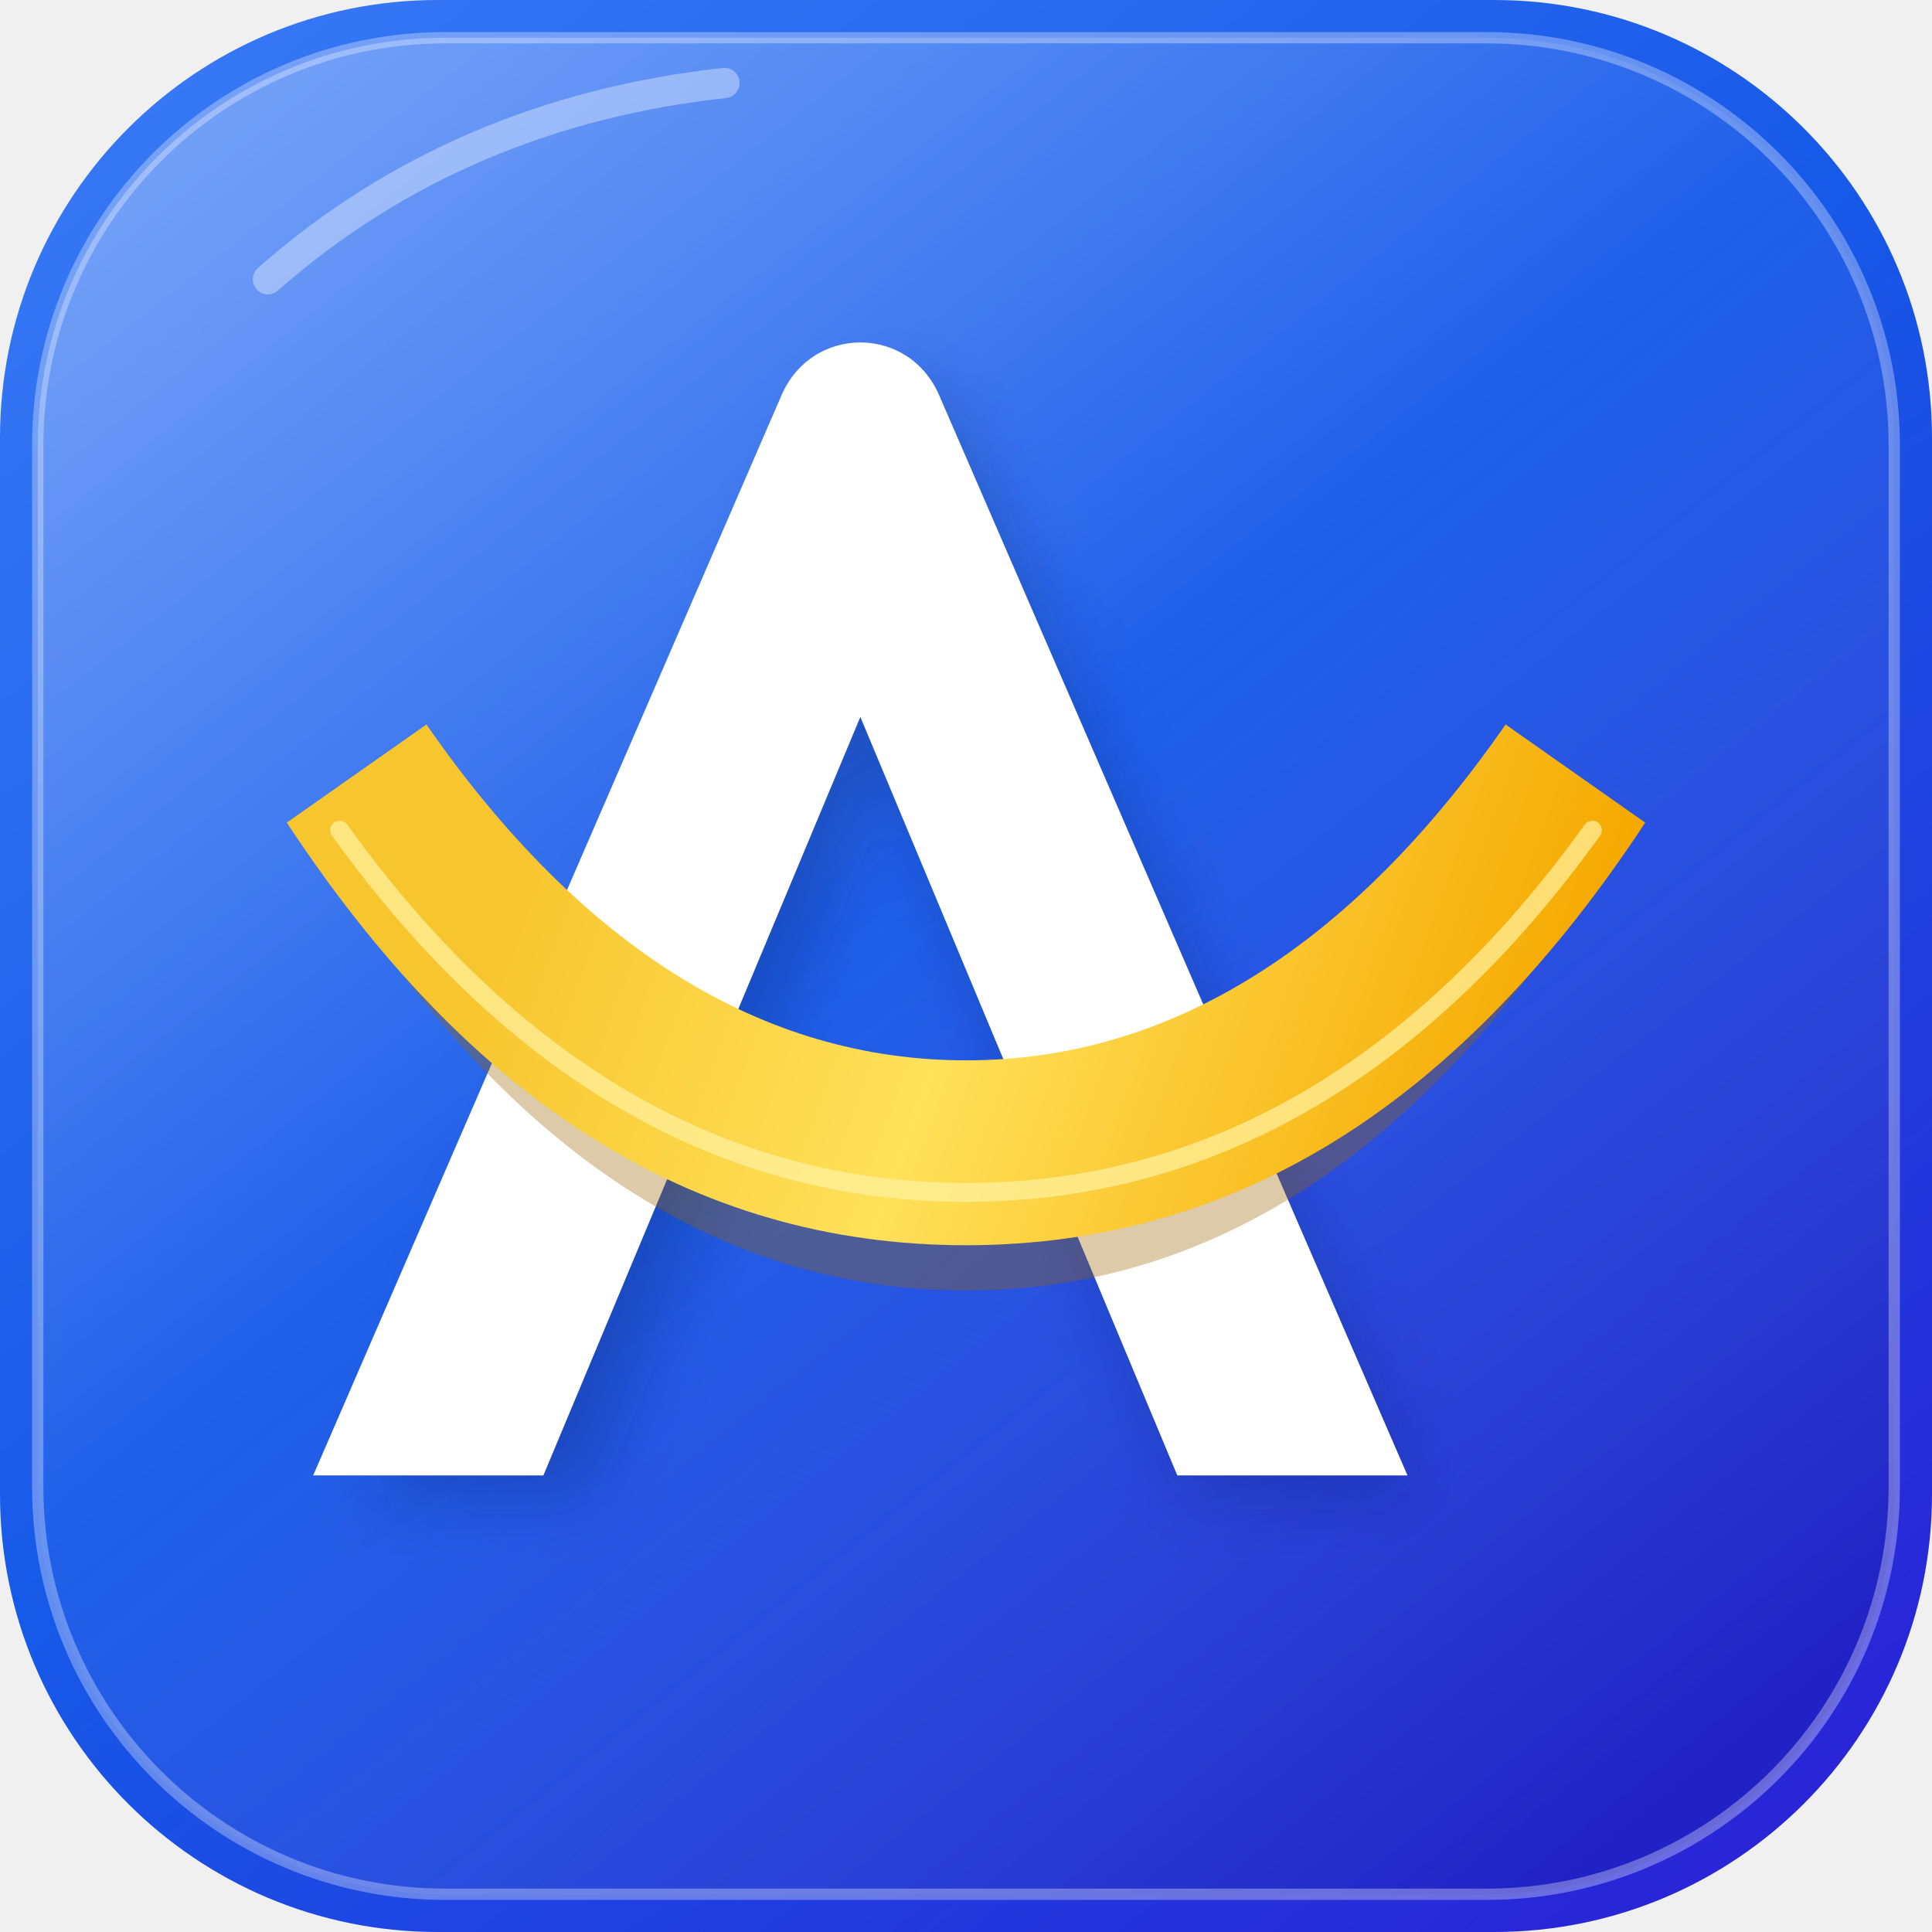
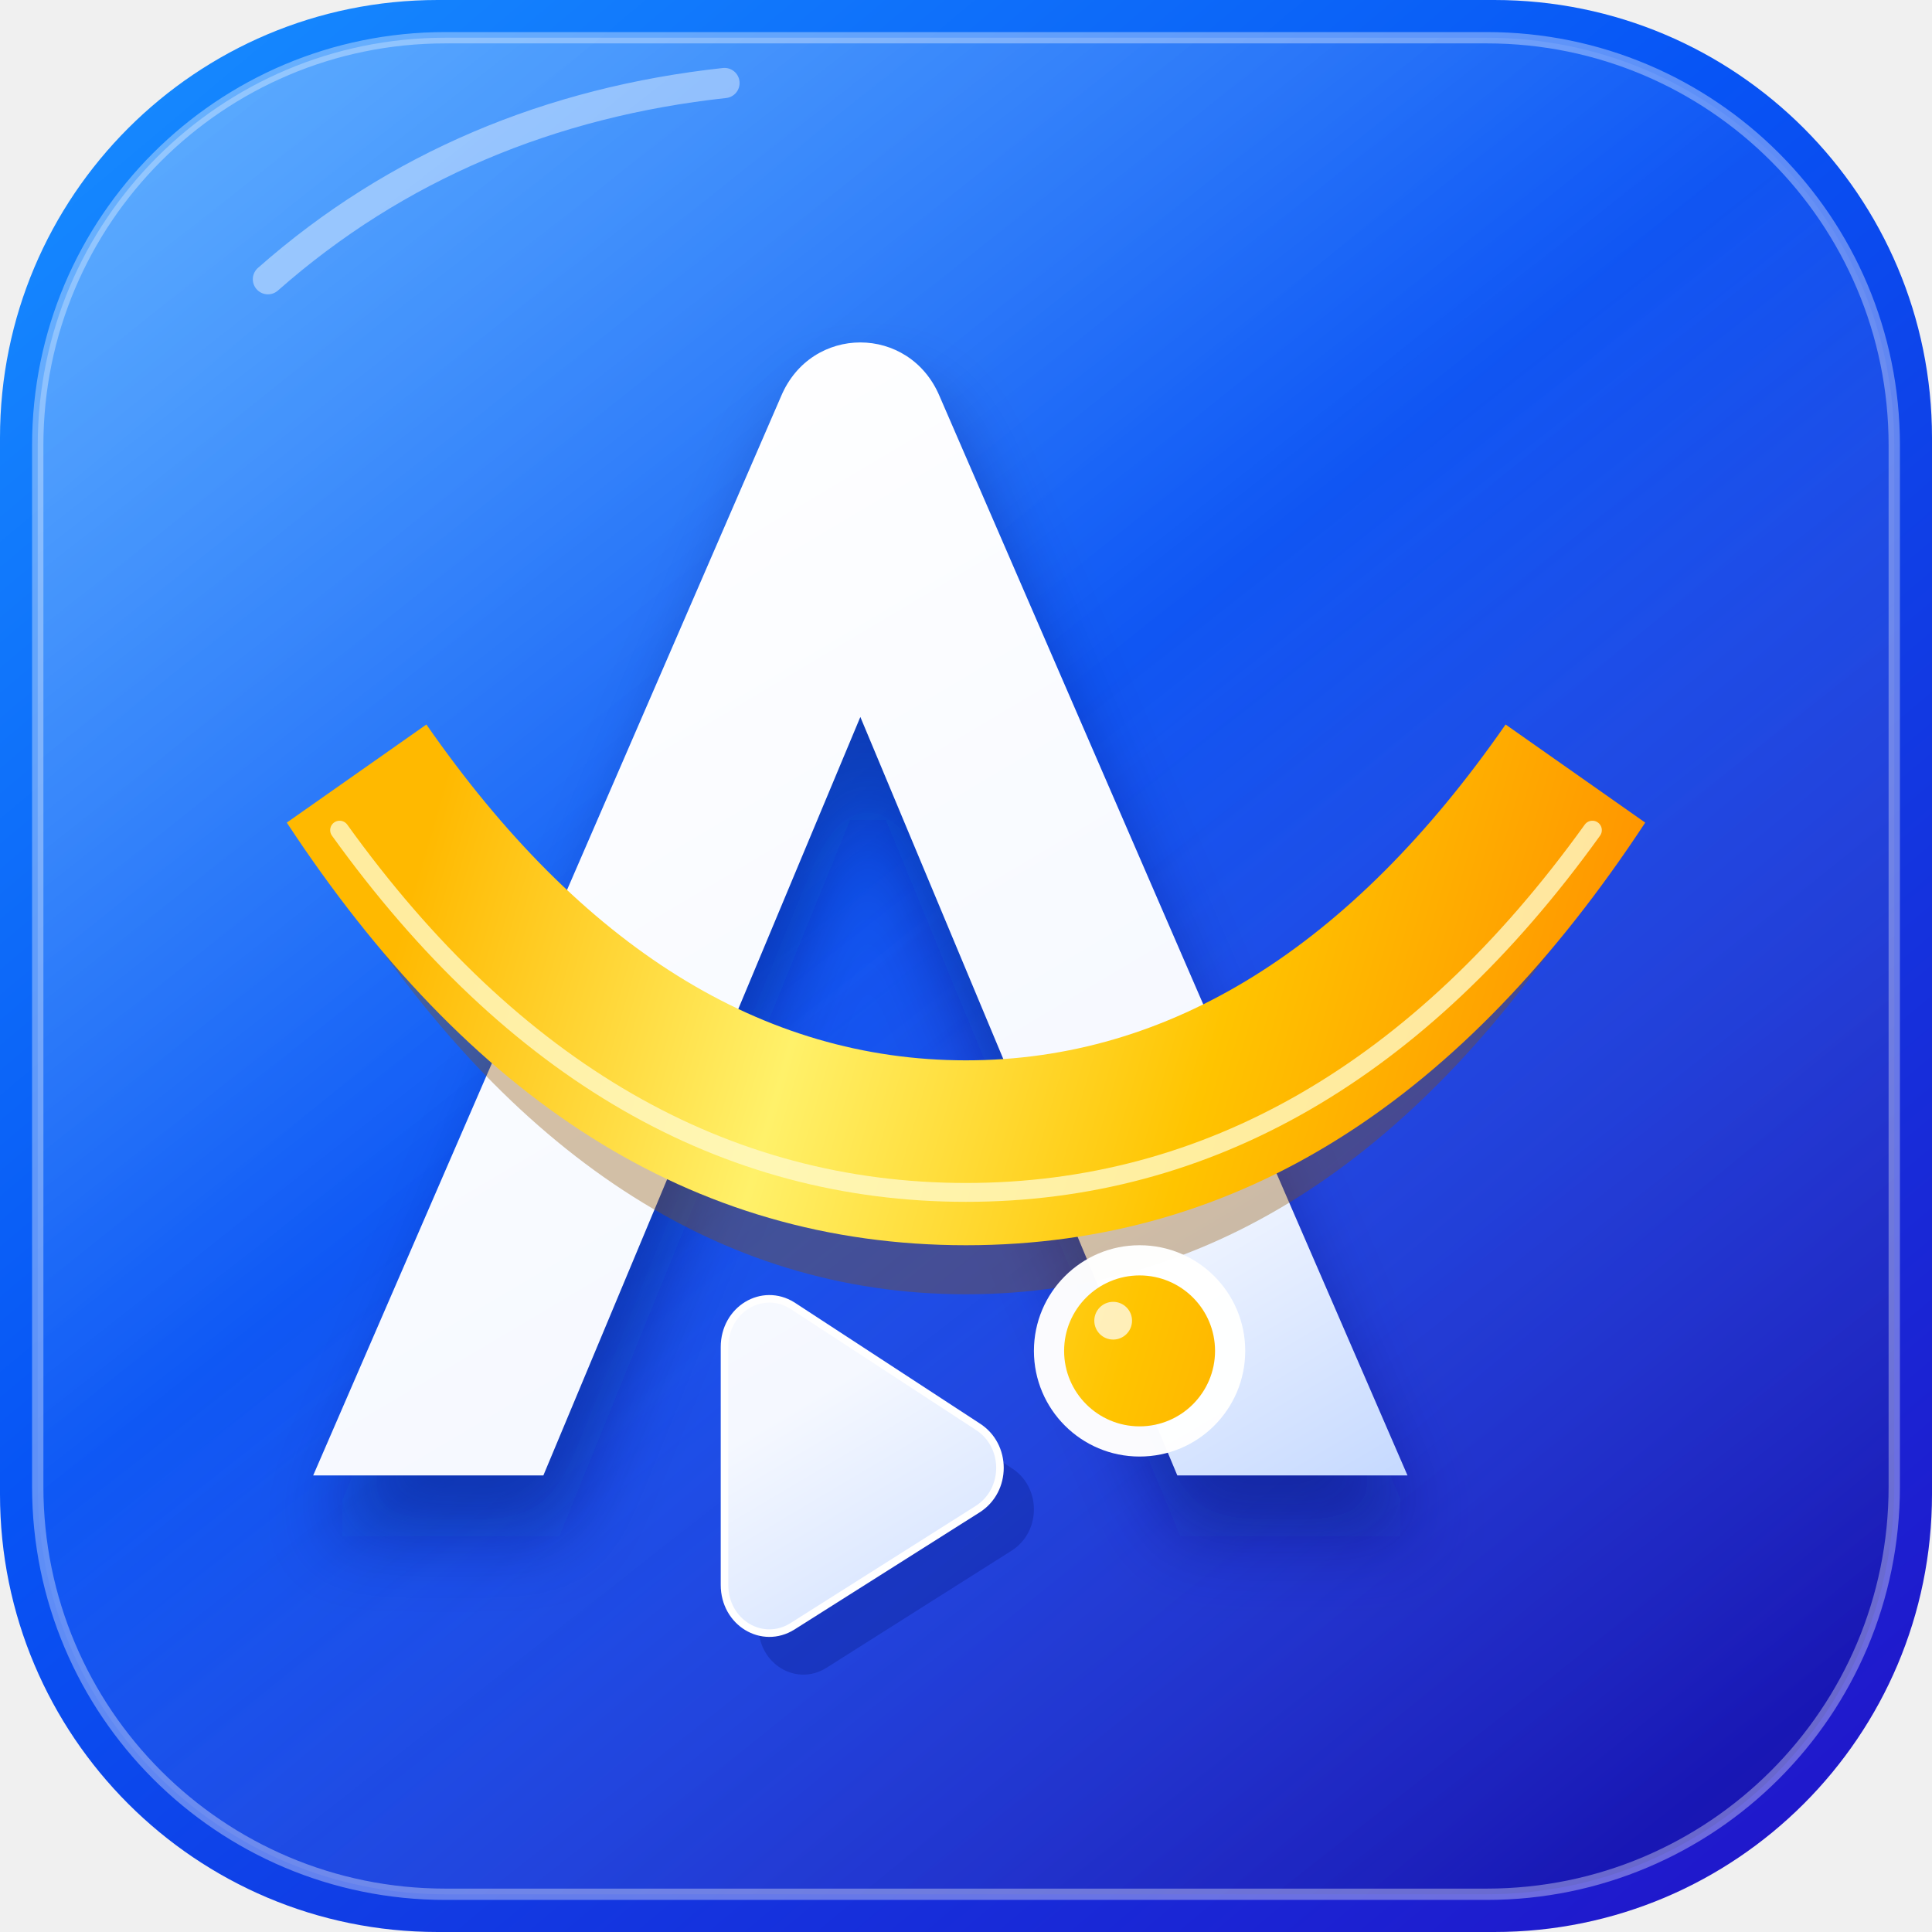
- <svg xmlns="http://www.w3.org/2000/svg" width="512" height="512" viewBox="0 0 512 512">
+ <svg xmlns="http://www.w3.org/2000/svg" width="512" height="512" viewBox="0 0 512 512" role="img" aria-labelledby="title desc">
  <defs>
-     <linearGradient id="blue" x1="55" y1="12" x2="446" y2="500" gradientUnits="userSpaceOnUse">
-       <stop stop-color="#3677F5" />
-       <stop offset=".48" stop-color="#1759E8" />
-       <stop offset="1" stop-color="#2925D7" />
+     <linearGradient id="blue" x1="40" y1="0" x2="470" y2="512" gradientUnits="userSpaceOnUse">
+       <stop stop-color="#168BFF" />
+       <stop offset=".42" stop-color="#0754F5" />
+       <stop offset="1" stop-color="#2115C9" />
    </linearGradient>
-     <linearGradient id="gloss" x1="65" y1="28" x2="420" y2="480" gradientUnits="userSpaceOnUse">
-       <stop stop-color="#fff" stop-opacity=".30" />
-       <stop offset=".46" stop-color="#fff" stop-opacity=".03" />
-       <stop offset="1" stop-color="#070D72" stop-opacity=".19" />
+     <linearGradient id="shine" x1="60" y1="18" x2="430" y2="490" gradientUnits="userSpaceOnUse">
+       <stop stop-color="#fff" stop-opacity=".3" />
+       <stop offset=".45" stop-color="#fff" stop-opacity=".03" />
+       <stop offset="1" stop-color="#060A64" stop-opacity=".24" />
    </linearGradient>
-     <linearGradient id="gold" x1="132" y1="235" x2="393" y2="330" gradientUnits="userSpaceOnUse">
-       <stop stop-color="#F7C52D" />
-       <stop offset=".45" stop-color="#FFE15A" />
-       <stop offset="1" stop-color="#F5A900" />
+     <linearGradient id="gold" x1="108" y1="240" x2="404" y2="326" gradientUnits="userSpaceOnUse">
+       <stop stop-color="#FFB900" />
+       <stop offset=".35" stop-color="#FFF16A" />
+       <stop offset=".7" stop-color="#FFC400" />
+       <stop offset="1" stop-color="#FF9700" />
    </linearGradient>
-     <filter id="shadow" x="50" y="50" width="420" height="420" filterUnits="userSpaceOnUse">
-       <feGaussianBlur stdDeviation="9" />
+     <linearGradient id="white" x1="160" y1="100" x2="350" y2="420" gradientUnits="userSpaceOnUse">
+       <stop stop-color="#fff" />
+       <stop offset=".7" stop-color="#F5F8FF" />
+       <stop offset="1" stop-color="#BFD5FF" />
+     </linearGradient>
+     <filter id="shadow" x="45" y="45" width="430" height="430" filterUnits="userSpaceOnUse">
+       <feGaussianBlur stdDeviation="10" />
    </filter>
  </defs>
  <rect width="512" height="512" rx="116" fill="url(#blue)" />
-   <rect x="10" y="10" width="492" height="492" rx="108" fill="url(#gloss)" stroke="#fff" stroke-opacity=".32" stroke-width="3" />
-   <path d="M98 396 218 116c8-18 29-18 37 0l120 280h-59l-81-194-80 194Z" fill="#06165D" opacity=".28" filter="url(#shadow)" />
-   <path d="M83 391 207 105c8-19 34-19 42 0l124 286h-61l-84-201-84 201Z" fill="#fff" />
-   <path d="M91 229c44 68 99 106 165 106s121-38 165-106l-35-24c-37 54-81 83-130 83s-93-29-130-83Z" fill="#9A6400" opacity=".34" transform="translate(0 7)" />
+   <rect x="10" y="10" width="492" height="492" rx="108" fill="url(#shine)" stroke="#fff" stroke-opacity=".35" stroke-width="3" />
+   <path d="M85 398 207 111c9-21 34-21 43 0l123 287h-62l-83-202-82 202Z" fill="#050A62" opacity=".42" filter="url(#shadow)" transform="translate(2 9)" />
+   <path d="M83 391 207 105c8-19 34-19 42 0l124 286h-61l-84-201-84 201Z" fill="url(#white)" />
+   <path d="M91 229c44 68 99 106 165 106s121-38 165-106l-35-24c-37 54-81 83-130 83s-93-29-130-83Z" fill="#8B5100" opacity=".35" transform="translate(0 8)" />
  <path d="M76 218c48 73 107 112 180 112s132-39 180-112l-37-26c-41 59-89 89-143 89s-102-30-143-89Z" fill="url(#gold)" />
-   <path d="M90 220c46 64 102 96 166 96s120-32 166-96" fill="none" stroke="#FFF2A3" stroke-opacity=".7" stroke-width="5" stroke-linecap="round" />
-   <path d="M71 74c34-30 75-47 121-52" fill="none" stroke="#fff" stroke-opacity=".36" stroke-width="8" stroke-linecap="round" />
+   <path d="M90 220c46 64 102 96 166 96s120-32 166-96" fill="none" stroke="#FFF8C7" stroke-opacity=".8" stroke-width="5" stroke-linecap="round" />
+   <path d="M214 350c-8-5-18 1-18 11v63c0 10 10 16 18 11l49-31c8-5 8-17 0-22Z" fill="#071A83" opacity=".32" transform="translate(5 7)" />
+   <path d="M210 346c-8-5-18 1-18 11v63c0 10 10 16 18 11l49-31c8-5 8-17 0-22Z" fill="url(#white)" stroke="#fff" stroke-width="2" />
+   <circle cx="302" cy="358" r="28" fill="#fff" opacity=".98" />
+   <circle cx="302" cy="358" r="20" fill="url(#gold)" />
+   <circle cx="295" cy="350" r="5" fill="#fff" opacity=".72" />
+   <path d="M71 74c34-30 75-47 121-52" fill="none" stroke="#fff" stroke-opacity=".42" stroke-width="8" stroke-linecap="round" />
</svg>
